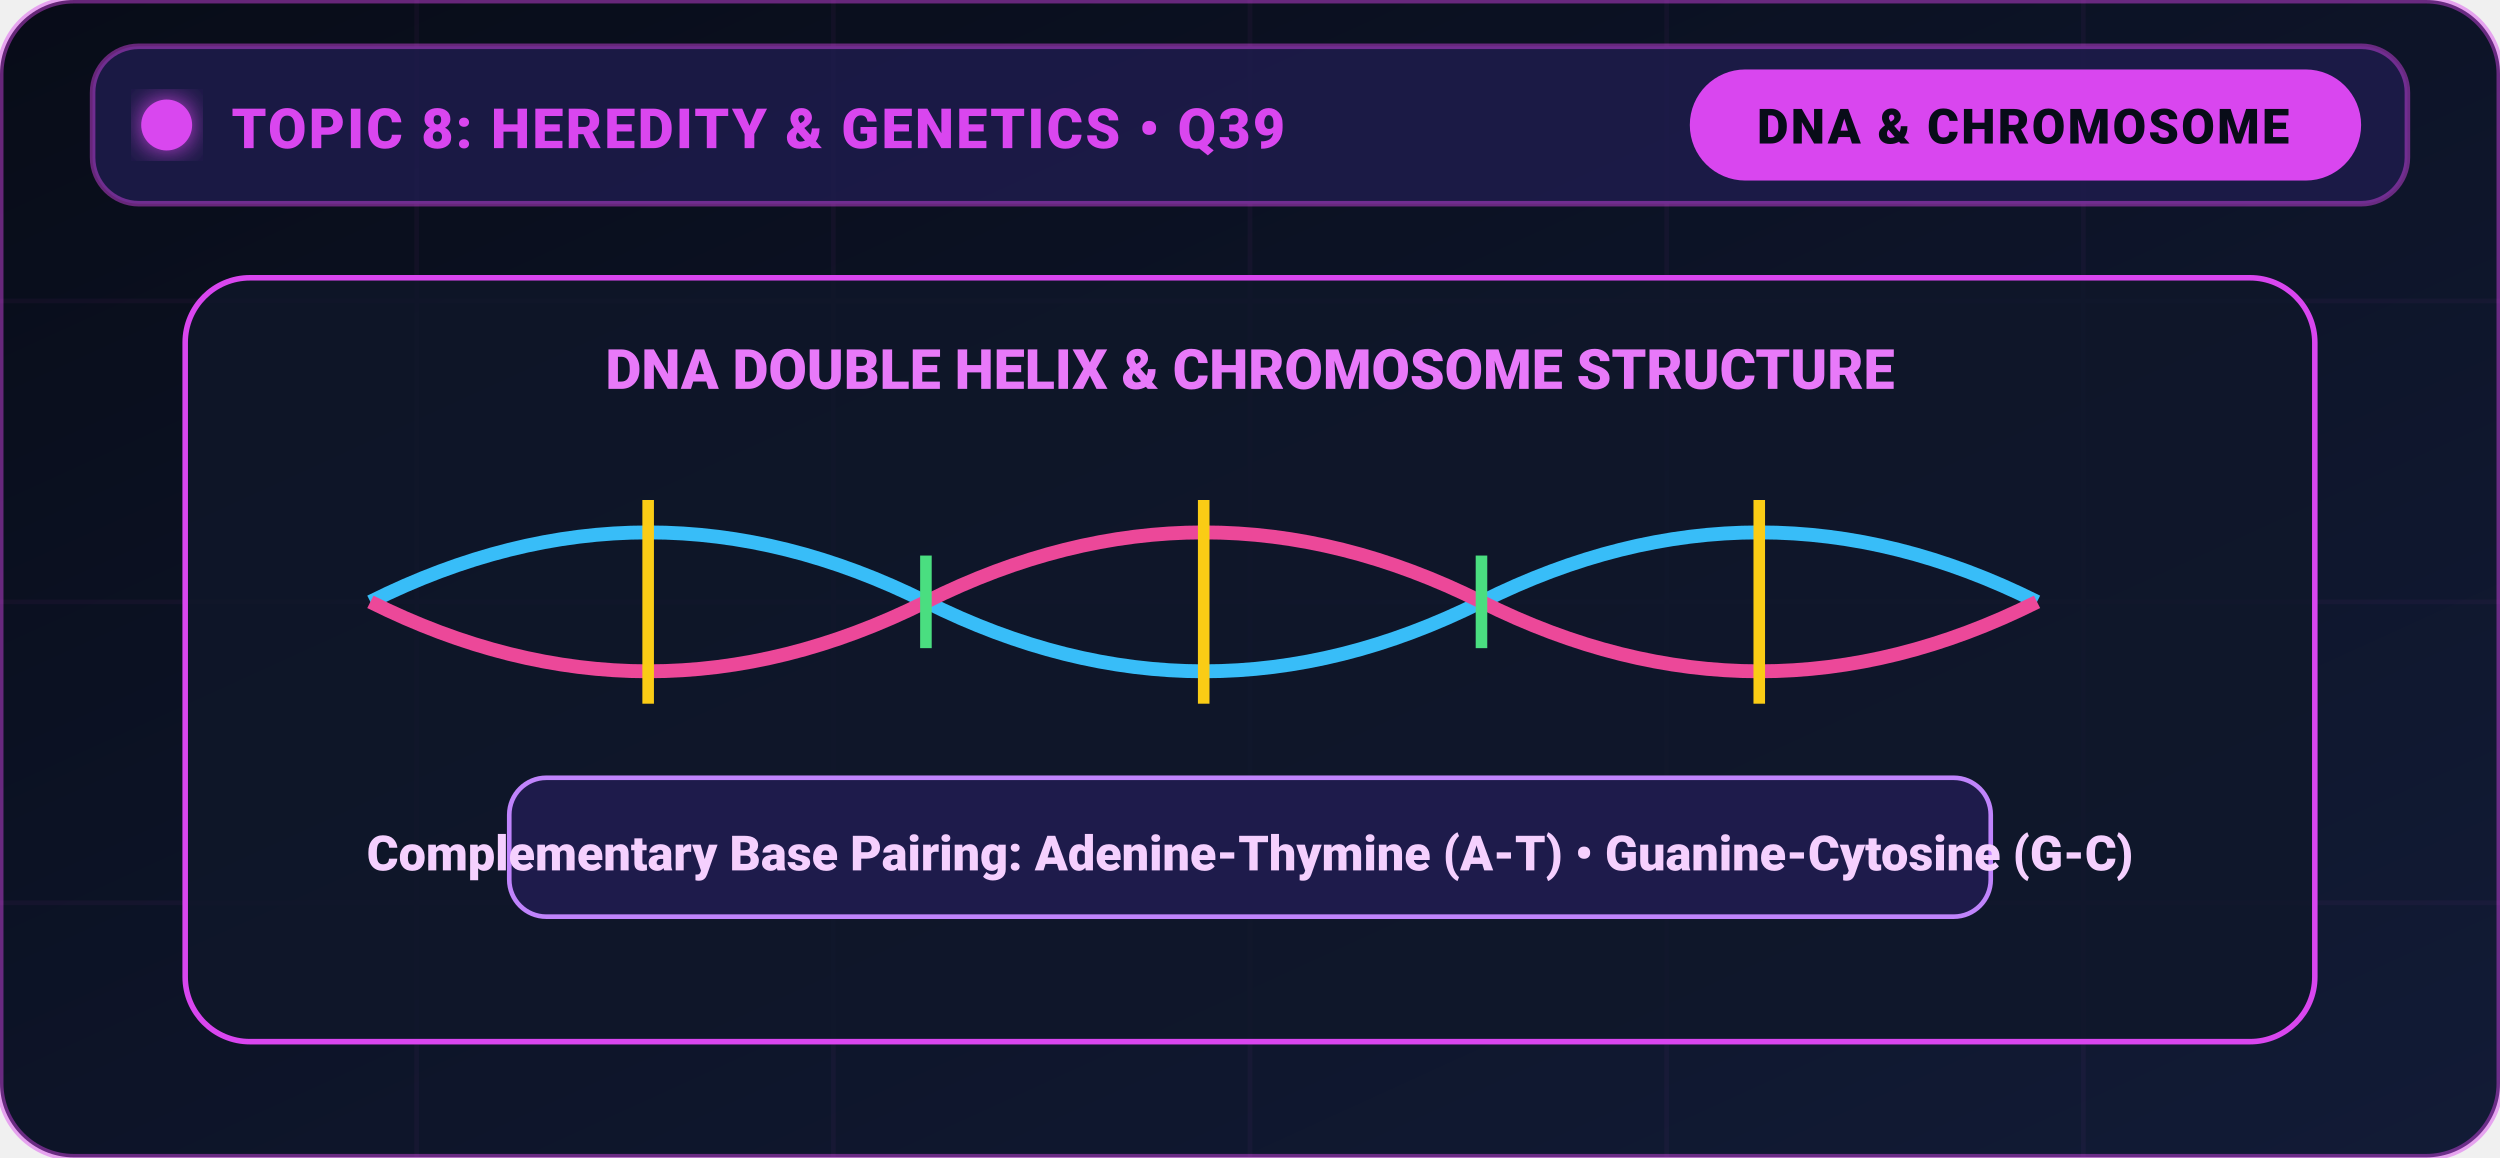
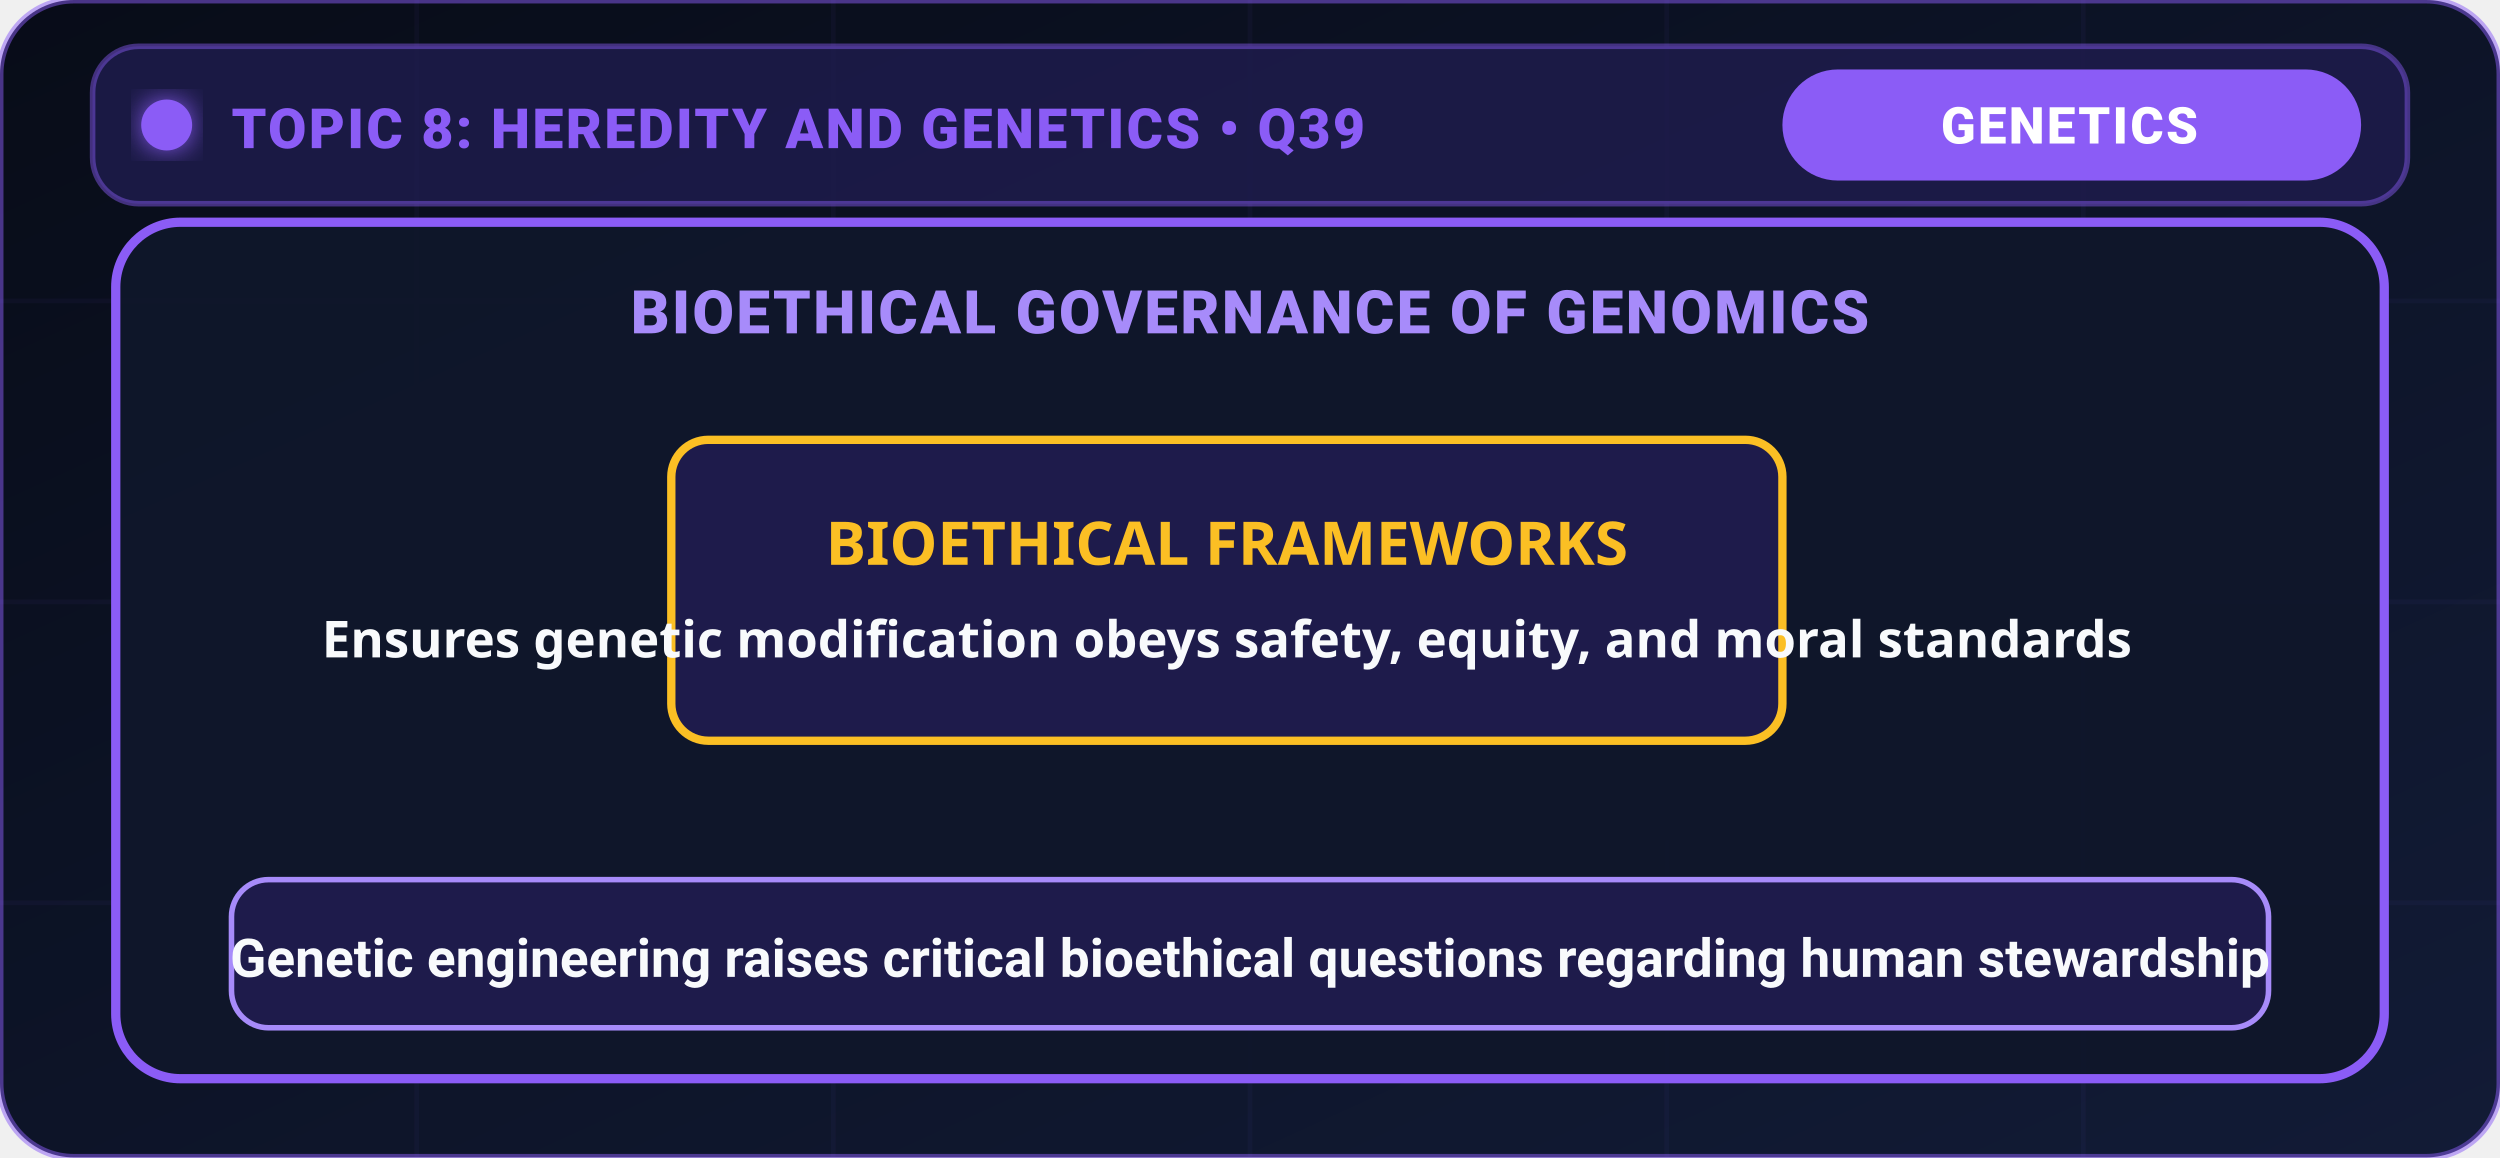
<svg xmlns="http://www.w3.org/2000/svg" viewBox="0 0 540 250" width="100%" height="100%">
  <defs>
-     <linearGradient id="bg_tf_8_39" x1="0%" y1="0%" x2="100%" y2="100%">
+     <linearGradient id="bg_t8_tf_39" x1="0%" y1="0%" x2="100%" y2="100%">
      <stop offset="0%" stop-color="#080c18" />
      <stop offset="50%" stop-color="#0d1428" />
      <stop offset="100%" stop-color="#121b36" />
    </linearGradient>
-     <filter id="glow_tf_8_39" x="-20%" y="-20%" width="140%" height="140%">
+     <filter id="glow_t8_tf_39" x="-20%" y="-20%" width="140%" height="140%">
      <feGaussianBlur stdDeviation="3" result="blur" />
      <feComposite in="SourceGraphic" in2="blur" operator="over" />
    </filter>
  </defs>
-   <rect width="540" height="250" rx="16" fill="url(#bg_tf_8_39)" stroke="#d946ef" stroke-width="1.5" stroke-opacity="0.45" />
-   <g opacity="0.04" stroke="#d946ef" stroke-width="1">
+   <rect width="540" height="250" rx="16" fill="url(#bg_t8_tf_39)" stroke="#8b5cf6" stroke-width="1.5" stroke-opacity="0.5" />
+   <g opacity="0.04" stroke="#8b5cf6" stroke-width="1">
    <line x1="90" y1="0" x2="90" y2="250" />
    <line x1="180" y1="0" x2="180" y2="250" />
    <line x1="270" y1="0" x2="270" y2="250" />
    <line x1="360" y1="0" x2="360" y2="250" />
    <line x1="450" y1="0" x2="450" y2="250" />
    <line x1="0" y1="65" x2="540" y2="65" />
    <line x1="0" y1="130" x2="540" y2="130" />
    <line x1="0" y1="195" x2="540" y2="195" />
  </g>
-   <rect x="20" y="10" width="500" height="34" rx="10" fill="#1e1b4b" fill-opacity="0.85" stroke="#d946ef" stroke-width="1.2" stroke-opacity="0.45" />
-   <circle cx="36" cy="27" r="5.5" fill="#d946ef" filter="url(#glow_tf_8_39)" />
-   <text x="50" y="32" fill="#d946ef" font-family="'Segoe UI', Roboto, sans-serif" font-size="12" font-weight="900" letter-spacing="0.5">TOPIC 8: HEREDITY &amp; GENETICS • Q39</text>
-   <rect x="365" y="15" width="145" height="24" rx="12" fill="#d946ef" />
-   <text x="437" y="31" fill="#080c18" font-family="'Segoe UI', Roboto, sans-serif" font-size="10.5" font-weight="900" text-anchor="middle" letter-spacing="0.5">DNA &amp; CHROMOSOME</text>
-   <rect x="40" y="60" width="460" height="165" rx="14" fill="#0f172a" fill-opacity="0.8" stroke="#d946ef" stroke-width="1.2" />
-   <text x="270" y="84" fill="#e879f9" font-family="'Segoe UI', Roboto, sans-serif" font-size="12" font-weight="900" text-anchor="middle">DNA DOUBLE HELIX &amp; CHROMOSOME STRUCTURE</text>
-   <path d="M 80 130 Q 140 100 200 130 T 320 130 T 440 130" fill="none" stroke="#38bdf8" stroke-width="3" />
-   <path d="M 80 130 Q 140 160 200 130 T 320 130 T 440 130" fill="none" stroke="#ec4899" stroke-width="3" />
-   <line x1="140" y1="108" x2="140" y2="152" stroke="#facc15" stroke-width="2.5" />
-   <line x1="200" y1="120" x2="200" y2="140" stroke="#4ade80" stroke-width="2.5" />
-   <line x1="260" y1="108" x2="260" y2="152" stroke="#facc15" stroke-width="2.5" />
-   <line x1="320" y1="120" x2="320" y2="140" stroke="#4ade80" stroke-width="2.5" />
-   <line x1="380" y1="108" x2="380" y2="152" stroke="#facc15" stroke-width="2.5" />
-   <rect x="110" y="168" width="320" height="30" rx="8" fill="#1e1b4b" stroke="#c084fc" stroke-width="1" />
-   <text x="270" y="188" fill="#f5d0fe" font-family="'Segoe UI', Roboto, sans-serif" font-size="10.5" font-weight="800" text-anchor="middle">Complementary Base Pairing: Adenine-Thymine (A-T) • Guanine-Cytosine (G-C)</text>
+   <rect x="20" y="10" width="500" height="34" rx="10" fill="#1e1b4b" fill-opacity="0.85" stroke="#8b5cf6" stroke-width="1.2" stroke-opacity="0.45" />
+   <circle cx="36" cy="27" r="5.5" fill="#8b5cf6" filter="url(#glow_t8_tf_39)" />
+   <text x="50" y="32" fill="#8b5cf6" font-family="'Segoe UI', Roboto, sans-serif" font-size="12" font-weight="900" letter-spacing="0.5">TOPIC 8: HEREDITY AND GENETICS • Q39</text>
+   <rect x="385" y="15" width="125" height="24" rx="12" fill="#8b5cf6" />
+   <text x="447" y="31" fill="#ffffff" font-family="'Segoe UI', Roboto, sans-serif" font-size="11" font-weight="900" text-anchor="middle" letter-spacing="0.5">GENETICS</text>
+   <g transform="translate(25, 48)">
+     <rect x="0" y="0" width="490" height="185" rx="14" fill="#0f172a" fill-opacity="0.95" stroke="#8b5cf6" stroke-width="2" />
+     <text x="245" y="24" fill="#a78bfa" font-family="'Segoe UI', Roboto, sans-serif" font-size="13" font-weight="900" text-anchor="middle" letter-spacing="0.5">
+       BIOETHICAL GOVERNANCE OF GENOMICS
+     </text>
+     <g transform="translate(100, 32)">
+       <rect x="20" y="15" width="240" height="65" rx="8" fill="#1e1b4b" stroke="#fbbf24" stroke-width="1.8" />
+       <text x="140" y="42" fill="#fbbf24" font-family="sans-serif" font-size="13" font-weight="900" text-anchor="middle">BIOETHICAL FRAMEWORKS</text>
+       <text x="140" y="62" fill="#f8fafc" font-family="sans-serif" font-size="11" font-weight="700" text-anchor="middle">Ensures genetic modification obeys safety, equity, and moral standards</text>
+     </g>
+     <g transform="translate(25, 142)">
+       <rect x="0" y="0" width="440" height="32" rx="8" fill="#1e1b4b" stroke="#a78bfa" stroke-width="1.2" />
+       <text x="220" y="21" fill="#f8fafc" font-family="'Segoe UI', Roboto, sans-serif" font-size="11.5" font-weight="700" text-anchor="middle">
+         Genetic engineering raises critical bioethical questions regarding human stewardship
+       </text>
+     </g>
+   </g>
</svg>
